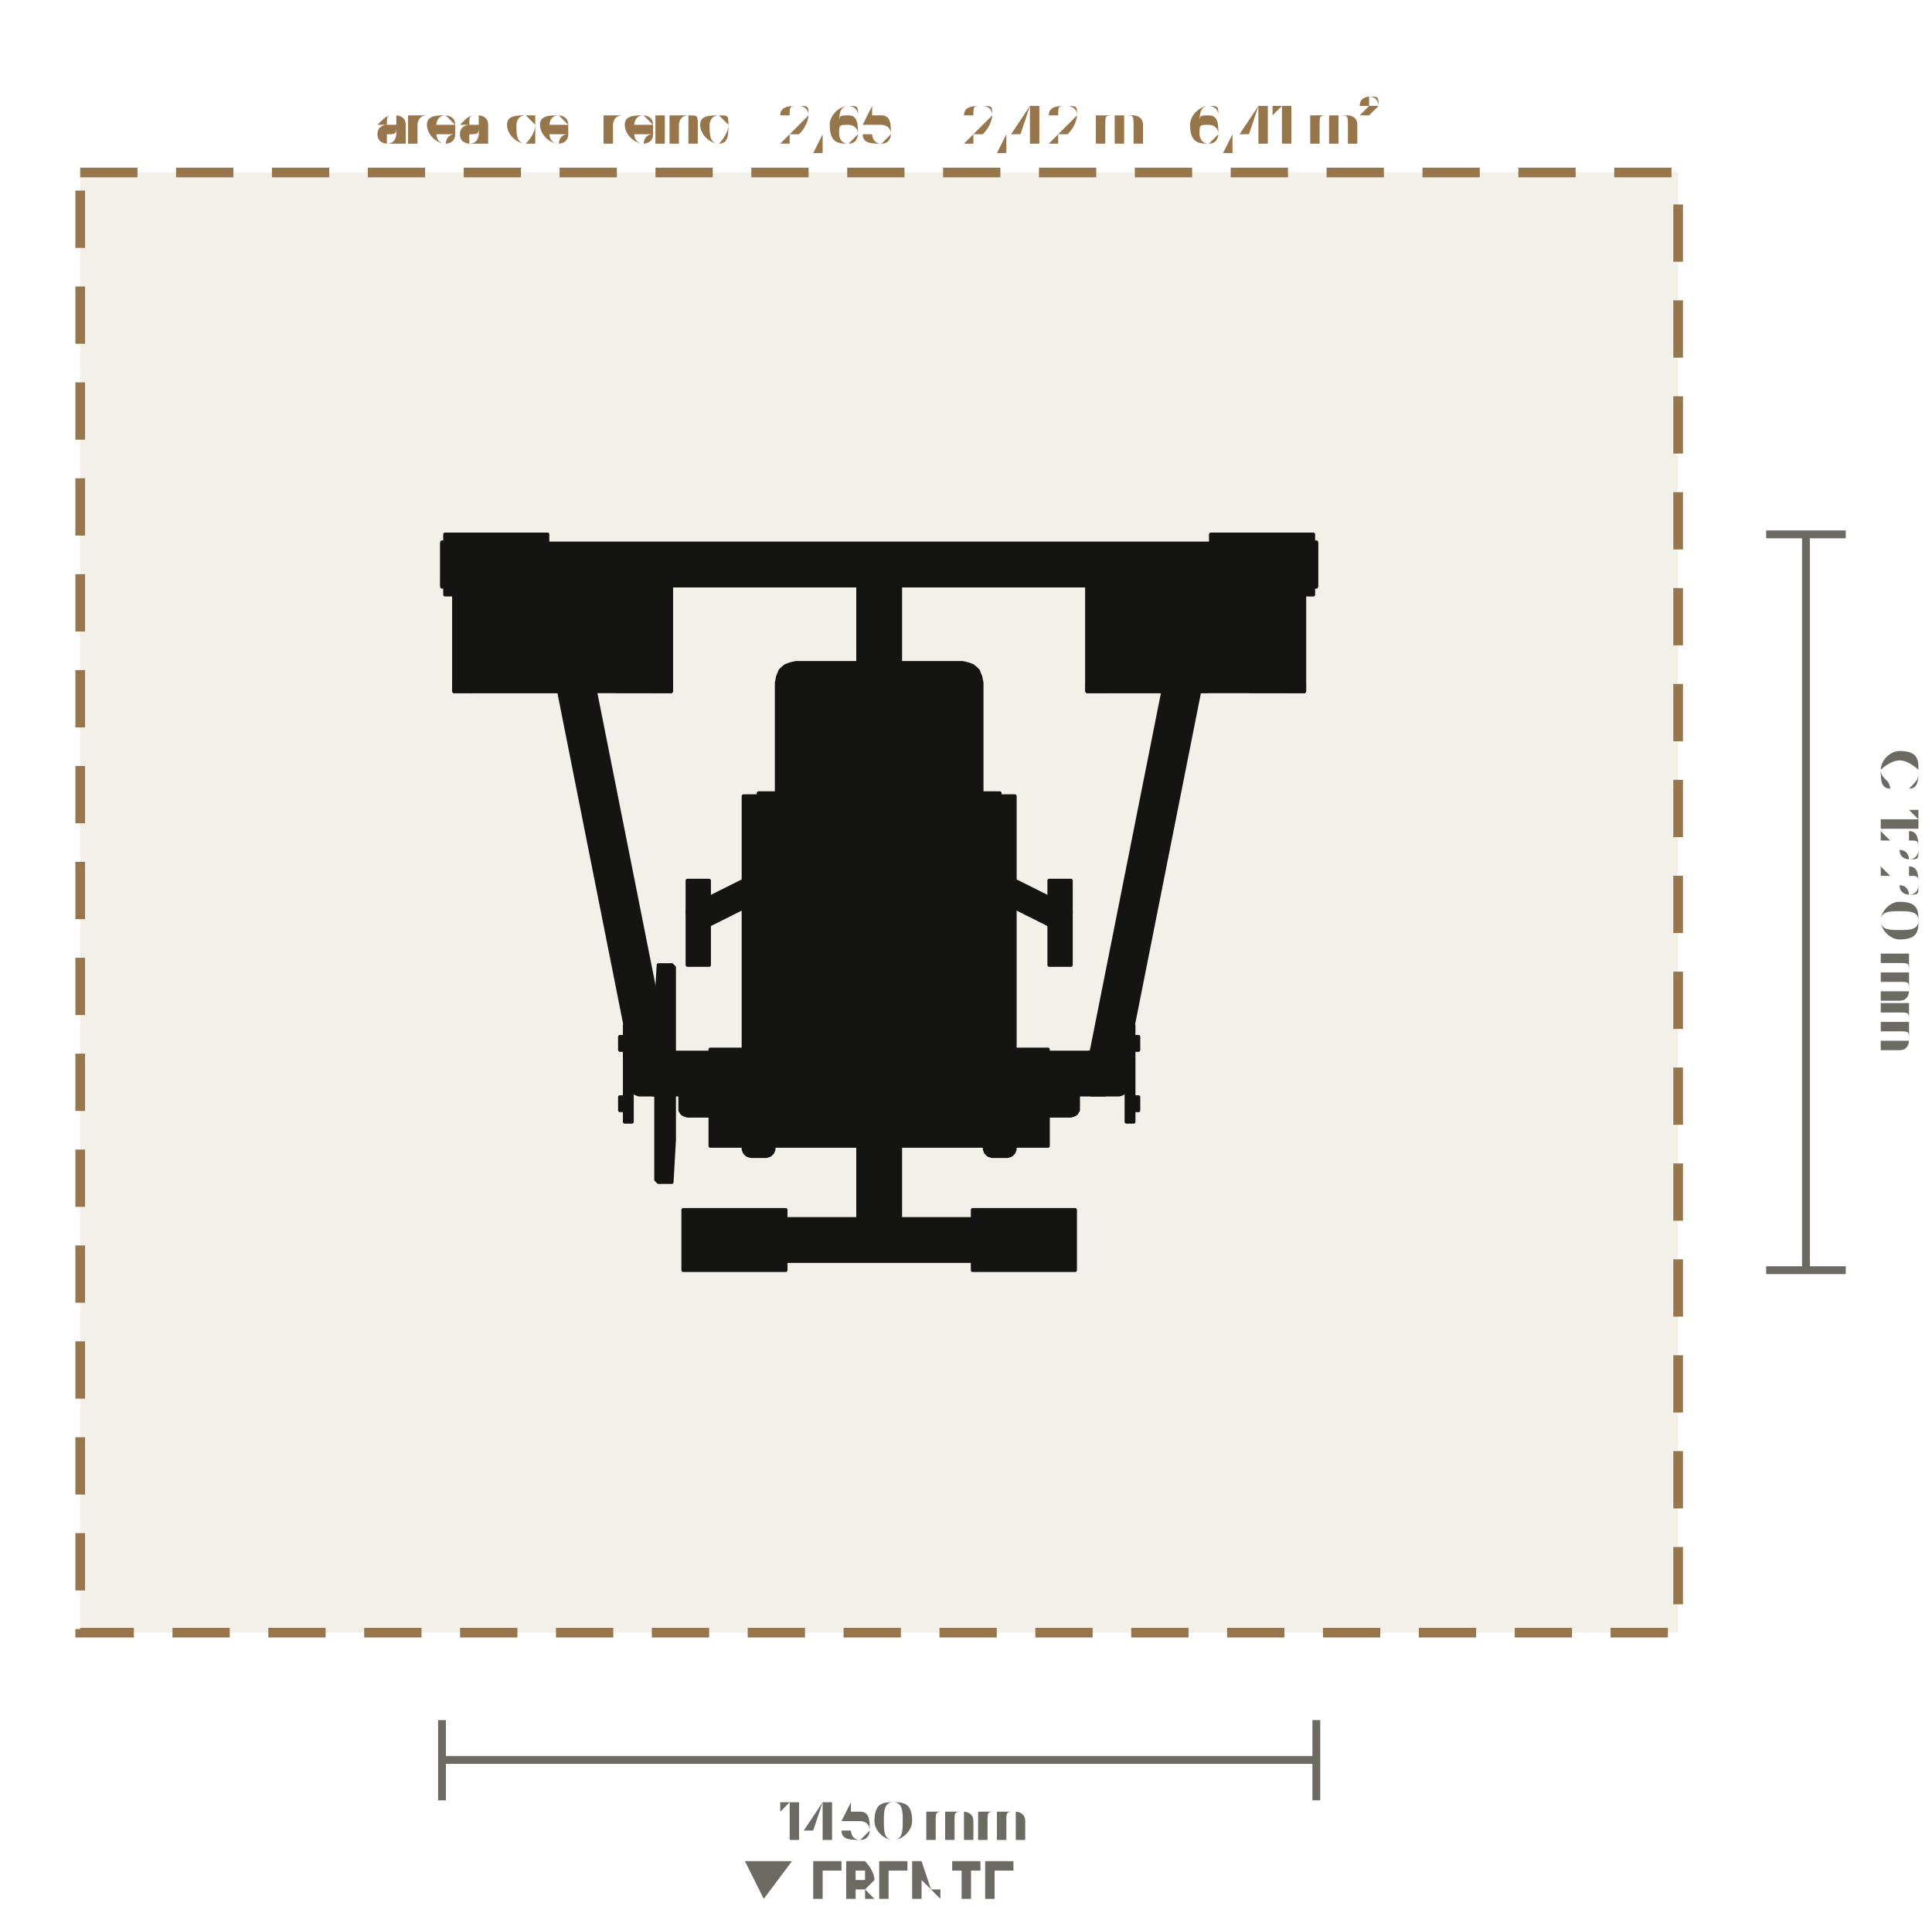
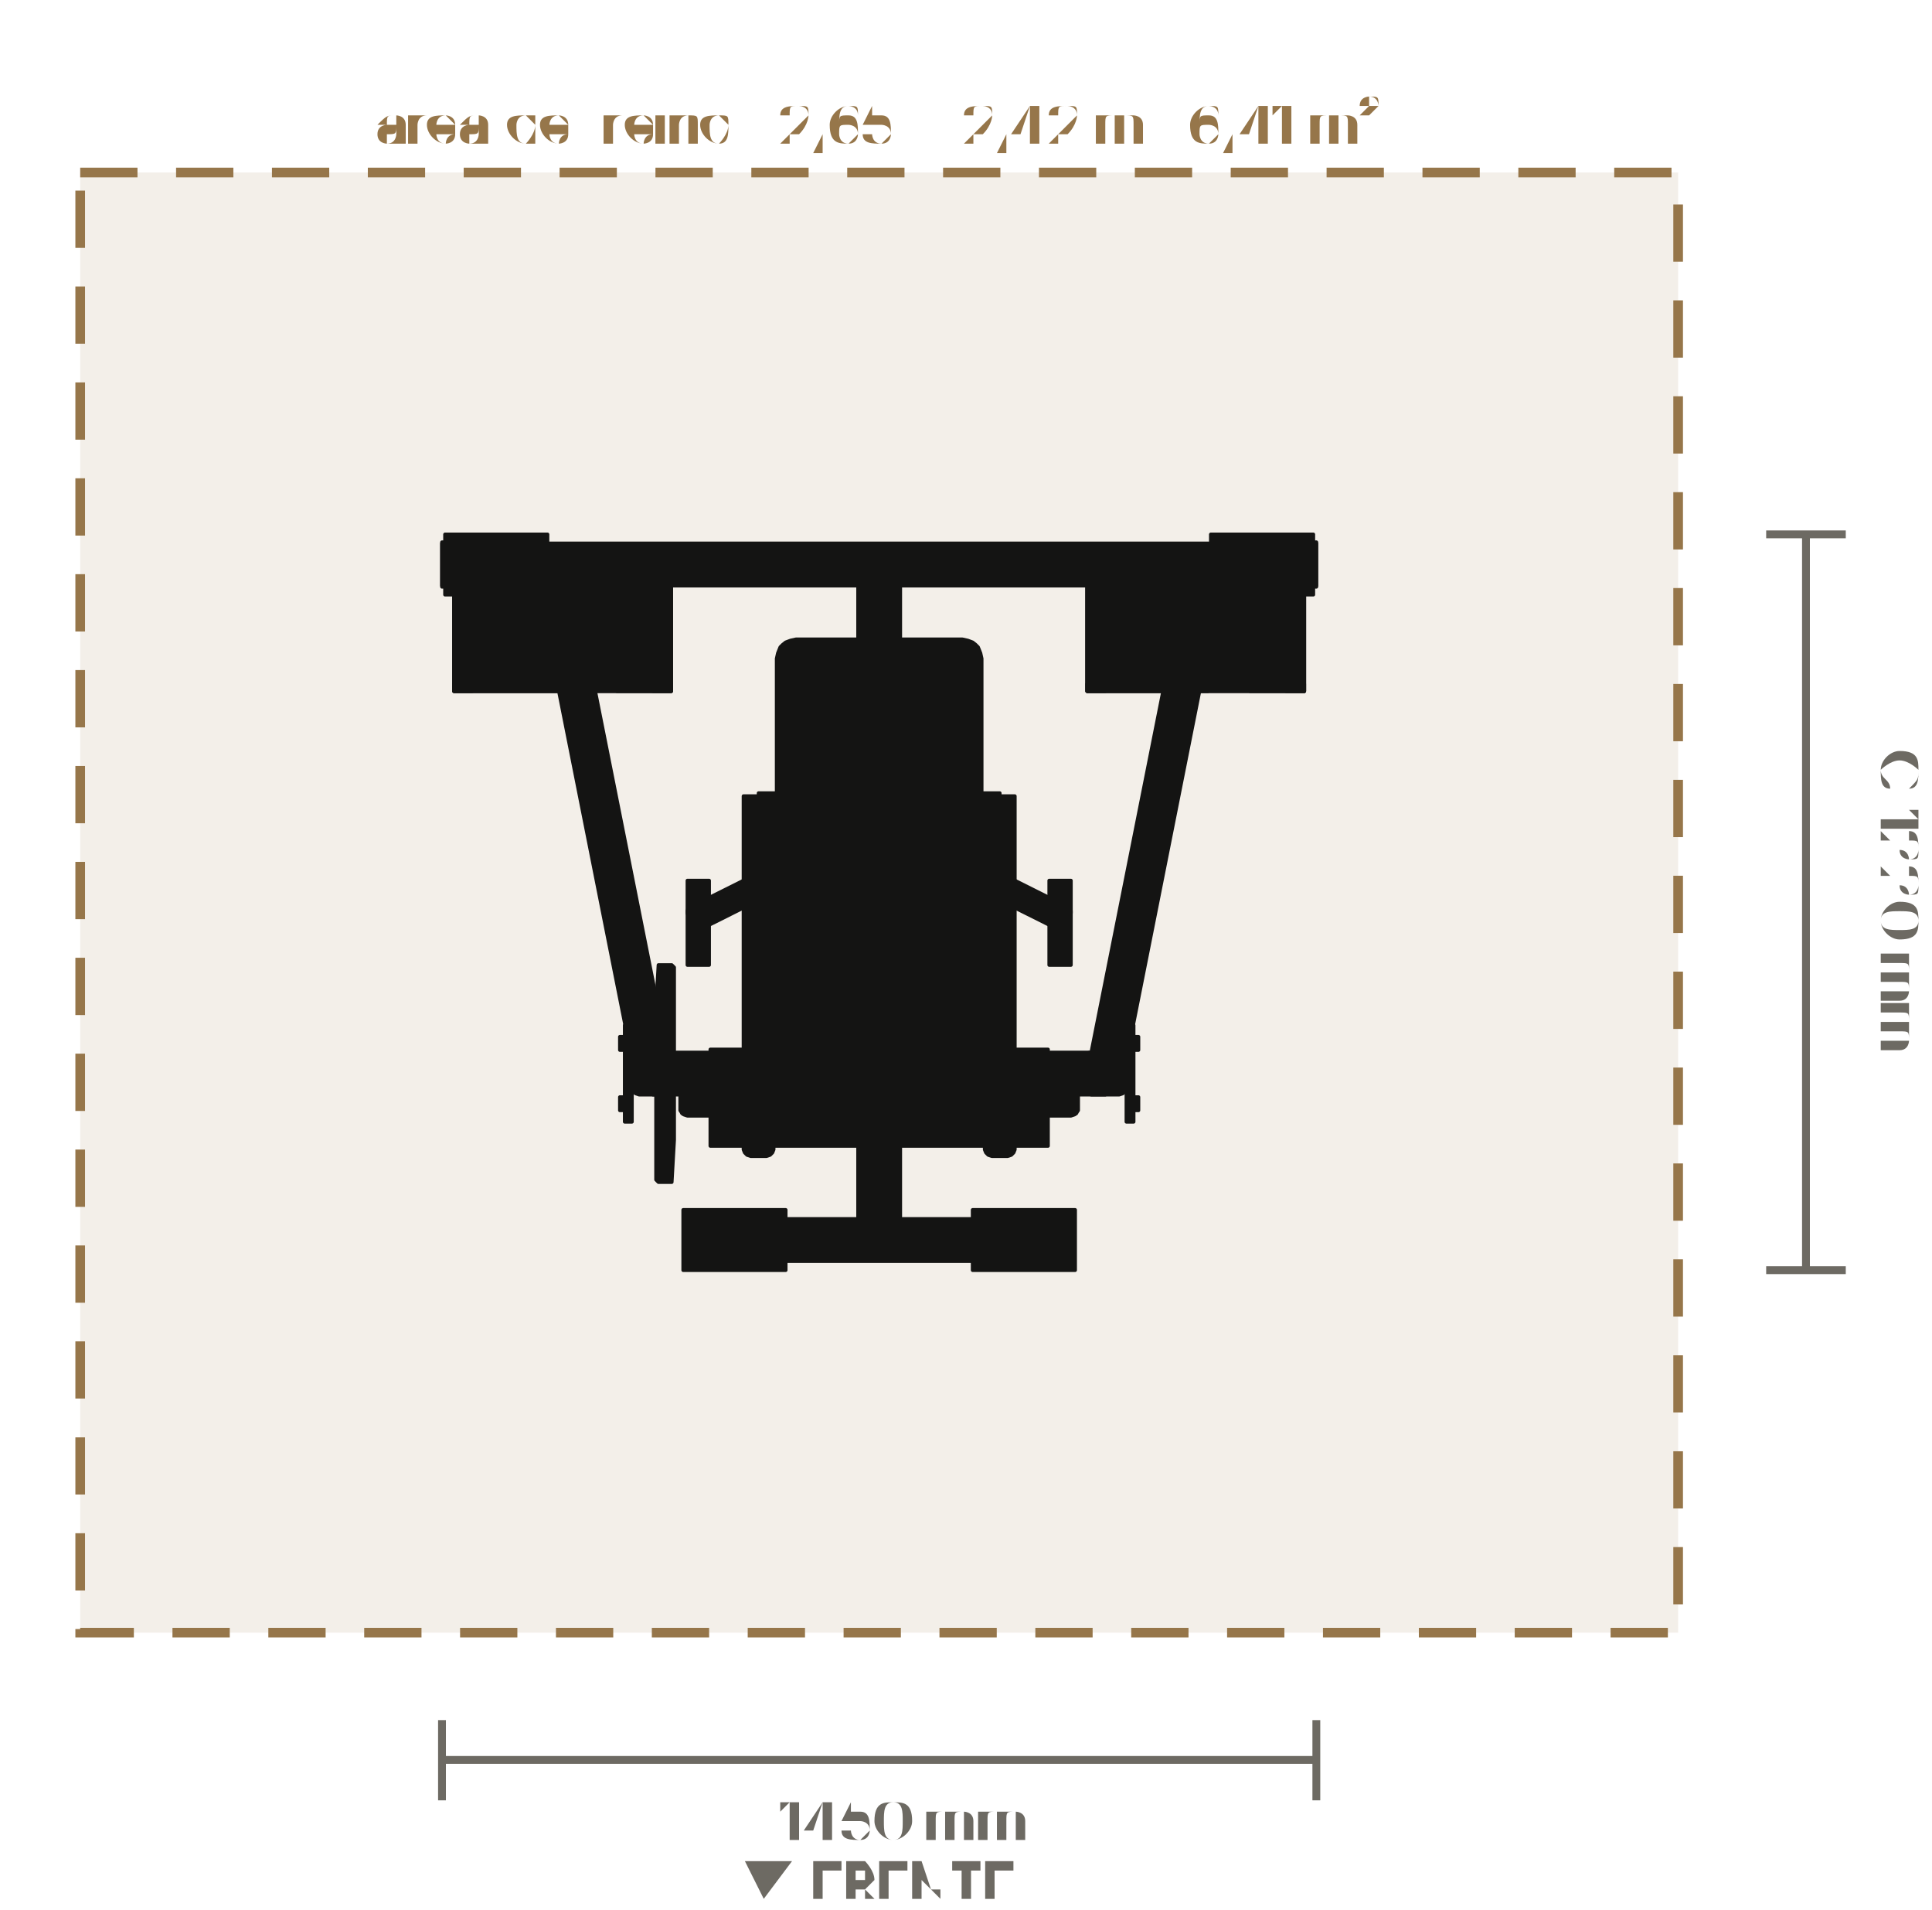
<svg xmlns="http://www.w3.org/2000/svg" viewBox="-1.458 -1.496 3.204 3.166" role="img" aria-label="Planta do Cadeira Extensora Iso-Lateral (LD-B033): 1450 × 1221 mm, com 60 cm de área de treino em volta" data-equipment="LD-B033" data-unit="m">
  <rect class="eq-zone" x="-1.325" y="-1.21" width="2.65" height="2.421" style="fill:#96764a;fill-opacity:.12;stroke:#96764a;stroke-width:0.016;stroke-dasharray:0.095 0.064" />
  <text class="eq-zone-label" x="0" y="-1.258" style="font-family:Barlow,Inter,Arial,sans-serif;font-size:0.091px;fill:#96764a;text-anchor:middle">área de treino · 2,65 × 2,42 m · 6,41 m²</text>
  <g class="eq-parts">
    <polygon class="eq-part" points="-0.725,-0.595 0.725,-0.595 0.725,-0.525 -0.725,-0.525" style="fill:#141413;stroke:#141413;stroke-width:0.006;stroke-linejoin:round" />
    <polygon class="eq-part" points="-0.035,-0.56 0.035,-0.56 0.035,0.56 -0.035,0.56" style="fill:#141413;stroke:#141413;stroke-width:0.006;stroke-linejoin:round" />
    <polygon class="eq-part" points="-0.3,0.525 0.3,0.525 0.3,0.595 -0.3,0.595" style="fill:#141413;stroke:#141413;stroke-width:0.006;stroke-linejoin:round" />
    <polygon class="eq-part" points="-0.72,-0.61 -0.55,-0.61 -0.55,-0.51 -0.72,-0.51" style="fill:#141413;stroke:#141413;stroke-width:0.006;stroke-linejoin:round" />
    <polygon class="eq-part" points="-0.701,-0.56 -0.701,-0.563 -0.7,-0.566 -0.698,-0.568 -0.696,-0.57 -0.693,-0.571 -0.69,-0.571 -0.687,-0.571 -0.684,-0.57 -0.682,-0.568 -0.68,-0.566 -0.679,-0.563 -0.679,-0.56 -0.679,-0.557 -0.68,-0.555 -0.682,-0.553 -0.684,-0.551 -0.687,-0.55 -0.69,-0.549 -0.693,-0.55 -0.696,-0.551 -0.698,-0.553 -0.7,-0.555 -0.701,-0.557" style="fill:#141413;stroke:#141413;stroke-width:0.006;stroke-linejoin:round" />
    <polygon class="eq-part" points="-0.591,-0.56 -0.591,-0.563 -0.59,-0.566 -0.588,-0.568 -0.586,-0.57 -0.583,-0.571 -0.58,-0.571 -0.577,-0.571 -0.575,-0.57 -0.572,-0.568 -0.571,-0.566 -0.569,-0.563 -0.569,-0.56 -0.569,-0.557 -0.571,-0.555 -0.572,-0.553 -0.575,-0.551 -0.577,-0.55 -0.58,-0.549 -0.583,-0.55 -0.586,-0.551 -0.588,-0.553 -0.59,-0.555 -0.591,-0.557" style="fill:#141413;stroke:#141413;stroke-width:0.006;stroke-linejoin:round" />
    <polygon class="eq-part" points="-0.325,0.51 -0.155,0.51 -0.155,0.61 -0.325,0.61" style="fill:#141413;stroke:#141413;stroke-width:0.006;stroke-linejoin:round" />
    <polygon class="eq-part" points="-0.306,0.56 -0.306,0.557 -0.304,0.555 -0.303,0.553 -0.3,0.551 -0.298,0.55 -0.295,0.549 -0.292,0.55 -0.289,0.551 -0.287,0.553 -0.285,0.555 -0.284,0.557 -0.284,0.56 -0.284,0.563 -0.285,0.566 -0.287,0.568 -0.289,0.57 -0.292,0.571 -0.295,0.571 -0.298,0.571 -0.3,0.57 -0.303,0.568 -0.304,0.566 -0.306,0.563" style="fill:#141413;stroke:#141413;stroke-width:0.006;stroke-linejoin:round" />
    <polygon class="eq-part" points="-0.196,0.56 -0.196,0.557 -0.195,0.555 -0.193,0.553 -0.191,0.551 -0.188,0.55 -0.185,0.549 -0.182,0.55 -0.179,0.551 -0.177,0.553 -0.175,0.555 -0.174,0.557 -0.174,0.56 -0.174,0.563 -0.175,0.566 -0.177,0.568 -0.179,0.57 -0.182,0.571 -0.185,0.571 -0.188,0.571 -0.191,0.57 -0.193,0.568 -0.195,0.566 -0.196,0.563" style="fill:#141413;stroke:#141413;stroke-width:0.006;stroke-linejoin:round" />
    <polygon class="eq-part" points="-0.725,-0.597 -0.713,-0.597 -0.713,-0.523 -0.725,-0.523" style="fill:#141413;stroke:#141413;stroke-width:0.006;stroke-linejoin:round" />
    <polygon class="eq-part" points="-0.3,0.523 -0.288,0.523 -0.288,0.597 -0.3,0.597" style="fill:#141413;stroke:#141413;stroke-width:0.006;stroke-linejoin:round" />
    <polygon class="eq-part" points="0.55,-0.61 0.72,-0.61 0.72,-0.51 0.55,-0.51" style="fill:#141413;stroke:#141413;stroke-width:0.006;stroke-linejoin:round" />
    <polygon class="eq-part" points="0.569,-0.56 0.569,-0.563 0.571,-0.566 0.572,-0.568 0.575,-0.57 0.577,-0.571 0.58,-0.571 0.583,-0.571 0.586,-0.57 0.588,-0.568 0.59,-0.566 0.591,-0.563 0.591,-0.56 0.591,-0.557 0.59,-0.555 0.588,-0.553 0.586,-0.551 0.583,-0.55 0.58,-0.549 0.577,-0.55 0.575,-0.551 0.572,-0.553 0.571,-0.555 0.569,-0.557" style="fill:#141413;stroke:#141413;stroke-width:0.006;stroke-linejoin:round" />
    <polygon class="eq-part" points="0.679,-0.56 0.679,-0.563 0.68,-0.566 0.682,-0.568 0.684,-0.57 0.687,-0.571 0.69,-0.571 0.693,-0.571 0.696,-0.57 0.698,-0.568 0.7,-0.566 0.701,-0.563 0.701,-0.56 0.701,-0.557 0.7,-0.555 0.698,-0.553 0.696,-0.551 0.693,-0.55 0.69,-0.549 0.687,-0.55 0.684,-0.551 0.682,-0.553 0.68,-0.555 0.679,-0.557" style="fill:#141413;stroke:#141413;stroke-width:0.006;stroke-linejoin:round" />
    <polygon class="eq-part" points="0.155,0.51 0.325,0.51 0.325,0.61 0.155,0.61" style="fill:#141413;stroke:#141413;stroke-width:0.006;stroke-linejoin:round" />
    <polygon class="eq-part" points="0.174,0.56 0.174,0.557 0.175,0.555 0.177,0.553 0.179,0.551 0.182,0.55 0.185,0.549 0.188,0.55 0.191,0.551 0.193,0.553 0.195,0.555 0.196,0.557 0.196,0.56 0.196,0.563 0.195,0.566 0.193,0.568 0.191,0.57 0.188,0.571 0.185,0.571 0.182,0.571 0.179,0.57 0.177,0.568 0.175,0.566 0.174,0.563" style="fill:#141413;stroke:#141413;stroke-width:0.006;stroke-linejoin:round" />
    <polygon class="eq-part" points="0.284,0.56 0.284,0.557 0.285,0.555 0.287,0.553 0.289,0.551 0.292,0.55 0.295,0.549 0.298,0.55 0.3,0.551 0.303,0.553 0.304,0.555 0.306,0.557 0.306,0.56 0.306,0.563 0.304,0.566 0.303,0.568 0.3,0.57 0.298,0.571 0.295,0.571 0.292,0.571 0.289,0.57 0.287,0.568 0.285,0.566 0.284,0.563" style="fill:#141413;stroke:#141413;stroke-width:0.006;stroke-linejoin:round" />
    <polygon class="eq-part" points="0.713,-0.597 0.725,-0.597 0.725,-0.523 0.713,-0.523" style="fill:#141413;stroke:#141413;stroke-width:0.006;stroke-linejoin:round" />
    <polygon class="eq-part" points="0.288,0.523 0.3,0.523 0.3,0.597 0.288,0.597" style="fill:#141413;stroke:#141413;stroke-width:0.006;stroke-linejoin:round" />
    <polygon class="eq-part" points="-0.705,-0.59 -0.675,-0.59 -0.675,-0.35 -0.705,-0.35" style="fill:#141413;stroke:#141413;stroke-width:0.006;stroke-linejoin:round" />
    <polygon class="eq-part" points="-0.375,-0.59 -0.345,-0.59 -0.345,-0.35 -0.375,-0.35" style="fill:#141413;stroke:#141413;stroke-width:0.006;stroke-linejoin:round" />
    <polygon class="eq-part" points="-0.705,-0.59 -0.345,-0.59 -0.345,-0.35 -0.705,-0.35" style="fill:#141413;stroke:#141413;stroke-width:0.006;stroke-linejoin:round" />
    <polygon class="eq-part" points="-0.705,-0.59 -0.345,-0.59 -0.345,-0.35 -0.705,-0.35" style="fill:#141413;stroke:#141413;stroke-width:0.006;stroke-linejoin:round" />
    <polygon class="eq-part" points="-0.705,-0.362 -0.505,-0.362 -0.505,-0.35 -0.705,-0.35" style="fill:#141413;stroke:#141413;stroke-width:0.006;stroke-linejoin:round" />
    <polygon class="eq-part" points="-0.435,-0.362 -0.345,-0.362 -0.345,-0.35 -0.435,-0.35" style="fill:#141413;stroke:#141413;stroke-width:0.006;stroke-linejoin:round" />
    <polygon class="eq-part" points="-0.615,-0.47 -0.615,-0.473 -0.614,-0.475 -0.612,-0.477 -0.61,-0.479 -0.608,-0.48 -0.605,-0.48 -0.602,-0.48 -0.6,-0.479 -0.598,-0.477 -0.596,-0.475 -0.595,-0.473 -0.595,-0.47 -0.595,-0.468 -0.596,-0.465 -0.598,-0.463 -0.6,-0.462 -0.602,-0.461 -0.605,-0.46 -0.608,-0.461 -0.61,-0.462 -0.612,-0.463 -0.614,-0.465 -0.615,-0.468" style="fill:#141413;stroke:#141413;stroke-width:0.006;stroke-linejoin:round" />
    <polygon class="eq-part" points="-0.455,-0.47 -0.455,-0.473 -0.454,-0.475 -0.452,-0.477 -0.45,-0.479 -0.448,-0.48 -0.445,-0.48 -0.442,-0.48 -0.44,-0.479 -0.438,-0.477 -0.436,-0.475 -0.435,-0.473 -0.435,-0.47 -0.435,-0.468 -0.436,-0.465 -0.438,-0.463 -0.44,-0.462 -0.442,-0.461 -0.445,-0.46 -0.448,-0.461 -0.45,-0.462 -0.452,-0.463 -0.454,-0.465 -0.455,-0.468" style="fill:#141413;stroke:#141413;stroke-width:0.006;stroke-linejoin:round" />
    <polygon class="eq-part" points="-0.655,-0.55 -0.395,-0.55 -0.395,-0.39 -0.655,-0.39" style="fill:#141413;stroke:#141413;stroke-width:0.006;stroke-linejoin:round" />
    <polygon class="eq-part" points="-0.655,-0.55 -0.395,-0.55 -0.395,-0.39 -0.655,-0.39" style="fill:#141413;stroke:#141413;stroke-width:0.006;stroke-linejoin:round" />
    <polygon class="eq-part" points="-0.529,-0.47 -0.529,-0.471 -0.528,-0.472 -0.528,-0.473 -0.527,-0.474 -0.526,-0.474 -0.525,-0.474 -0.524,-0.474 -0.523,-0.474 -0.522,-0.473 -0.521,-0.472 -0.521,-0.471 -0.521,-0.47 -0.521,-0.469 -0.521,-0.468 -0.522,-0.468 -0.523,-0.467 -0.524,-0.467 -0.525,-0.466 -0.526,-0.467 -0.527,-0.467 -0.528,-0.468 -0.528,-0.468 -0.529,-0.469" style="fill:#141413;stroke:#141413;stroke-width:0.006;stroke-linejoin:round" />
    <polygon class="eq-part" points="-0.645,-0.535 -0.405,-0.535 -0.405,-0.405 -0.645,-0.405" style="fill:#141413;stroke:#141413;stroke-width:0.006;stroke-linejoin:round" />
    <polygon class="eq-part" points="-0.645,-0.535 -0.405,-0.535 -0.405,-0.405 -0.645,-0.405" style="fill:#141413;stroke:#141413;stroke-width:0.006;stroke-linejoin:round" />
    <polygon class="eq-part" points="-0.645,-0.535 -0.405,-0.535 -0.405,-0.405 -0.645,-0.405" style="fill:#141413;stroke:#141413;stroke-width:0.006;stroke-linejoin:round" />
    <polygon class="eq-part" points="-0.645,-0.535 -0.405,-0.535 -0.405,-0.405 -0.645,-0.405" style="fill:#141413;stroke:#141413;stroke-width:0.006;stroke-linejoin:round" />
    <polygon class="eq-part" points="-0.645,-0.535 -0.405,-0.535 -0.405,-0.405 -0.645,-0.405" style="fill:#141413;stroke:#141413;stroke-width:0.006;stroke-linejoin:round" />
    <polygon class="eq-part" points="-0.645,-0.535 -0.405,-0.535 -0.405,-0.405 -0.645,-0.405" style="fill:#141413;stroke:#141413;stroke-width:0.006;stroke-linejoin:round" />
    <polygon class="eq-part" points="-0.645,-0.535 -0.405,-0.535 -0.405,-0.405 -0.645,-0.405" style="fill:#141413;stroke:#141413;stroke-width:0.006;stroke-linejoin:round" />
    <polygon class="eq-part" points="-0.645,-0.535 -0.405,-0.535 -0.405,-0.405 -0.645,-0.405" style="fill:#141413;stroke:#141413;stroke-width:0.006;stroke-linejoin:round" />
    <polygon class="eq-part" points="-0.645,-0.535 -0.405,-0.535 -0.405,-0.405 -0.645,-0.405" style="fill:#141413;stroke:#141413;stroke-width:0.006;stroke-linejoin:round" />
    <polygon class="eq-part" points="-0.531,-0.47 -0.531,-0.472 -0.53,-0.473 -0.529,-0.475 -0.528,-0.476 -0.527,-0.476 -0.525,-0.476 -0.523,-0.476 -0.522,-0.476 -0.521,-0.475 -0.52,-0.473 -0.519,-0.472 -0.519,-0.47 -0.519,-0.469 -0.52,-0.467 -0.521,-0.466 -0.522,-0.465 -0.523,-0.465 -0.525,-0.464 -0.527,-0.465 -0.528,-0.465 -0.529,-0.466 -0.53,-0.467 -0.531,-0.469" style="fill:#141413;stroke:#141413;stroke-width:0.006;stroke-linejoin:round" />
    <polygon class="eq-part" points="-0.531,-0.425 -0.519,-0.425 -0.519,-0.355 -0.531,-0.355" style="fill:#141413;stroke:#141413;stroke-width:0.006;stroke-linejoin:round" />
    <polygon class="eq-part" points="-0.675,-0.59 -0.375,-0.59 -0.375,-0.578 -0.675,-0.578" style="fill:#141413;stroke:#141413;stroke-width:0.006;stroke-linejoin:round" />
    <polygon class="eq-part" points="0.345,-0.59 0.375,-0.59 0.375,-0.35 0.345,-0.35" style="fill:#141413;stroke:#141413;stroke-width:0.006;stroke-linejoin:round" />
    <polygon class="eq-part" points="0.675,-0.59 0.705,-0.59 0.705,-0.35 0.675,-0.35" style="fill:#141413;stroke:#141413;stroke-width:0.006;stroke-linejoin:round" />
    <polygon class="eq-part" points="0.345,-0.59 0.705,-0.59 0.705,-0.35 0.345,-0.35" style="fill:#141413;stroke:#141413;stroke-width:0.006;stroke-linejoin:round" />
    <polygon class="eq-part" points="0.345,-0.59 0.705,-0.59 0.705,-0.35 0.345,-0.35" style="fill:#141413;stroke:#141413;stroke-width:0.006;stroke-linejoin:round" />
    <polygon class="eq-part" points="0.345,-0.362 0.545,-0.362 0.545,-0.35 0.345,-0.35" style="fill:#141413;stroke:#141413;stroke-width:0.006;stroke-linejoin:round" />
    <polygon class="eq-part" points="0.615,-0.362 0.705,-0.362 0.705,-0.35 0.615,-0.35" style="fill:#141413;stroke:#141413;stroke-width:0.006;stroke-linejoin:round" />
    <polygon class="eq-part" points="0.435,-0.47 0.435,-0.473 0.436,-0.475 0.438,-0.477 0.44,-0.479 0.442,-0.48 0.445,-0.48 0.448,-0.48 0.45,-0.479 0.452,-0.477 0.454,-0.475 0.455,-0.473 0.455,-0.47 0.455,-0.468 0.454,-0.465 0.452,-0.463 0.45,-0.462 0.448,-0.461 0.445,-0.46 0.442,-0.461 0.44,-0.462 0.438,-0.463 0.436,-0.465 0.435,-0.468" style="fill:#141413;stroke:#141413;stroke-width:0.006;stroke-linejoin:round" />
    <polygon class="eq-part" points="0.595,-0.47 0.595,-0.473 0.596,-0.475 0.598,-0.477 0.6,-0.479 0.602,-0.48 0.605,-0.48 0.608,-0.48 0.61,-0.479 0.612,-0.477 0.614,-0.475 0.615,-0.473 0.615,-0.47 0.615,-0.468 0.614,-0.465 0.612,-0.463 0.61,-0.462 0.608,-0.461 0.605,-0.46 0.602,-0.461 0.6,-0.462 0.598,-0.463 0.596,-0.465 0.595,-0.468" style="fill:#141413;stroke:#141413;stroke-width:0.006;stroke-linejoin:round" />
    <polygon class="eq-part" points="0.395,-0.55 0.655,-0.55 0.655,-0.39 0.395,-0.39" style="fill:#141413;stroke:#141413;stroke-width:0.006;stroke-linejoin:round" />
    <polygon class="eq-part" points="0.395,-0.55 0.655,-0.55 0.655,-0.39 0.395,-0.39" style="fill:#141413;stroke:#141413;stroke-width:0.006;stroke-linejoin:round" />
    <polygon class="eq-part" points="0.521,-0.47 0.521,-0.471 0.521,-0.472 0.522,-0.473 0.523,-0.474 0.524,-0.474 0.525,-0.474 0.526,-0.474 0.527,-0.474 0.528,-0.473 0.528,-0.472 0.529,-0.471 0.529,-0.47 0.529,-0.469 0.528,-0.468 0.528,-0.468 0.527,-0.467 0.526,-0.467 0.525,-0.466 0.524,-0.467 0.523,-0.467 0.522,-0.468 0.521,-0.468 0.521,-0.469" style="fill:#141413;stroke:#141413;stroke-width:0.006;stroke-linejoin:round" />
    <polygon class="eq-part" points="0.405,-0.535 0.645,-0.535 0.645,-0.405 0.405,-0.405" style="fill:#141413;stroke:#141413;stroke-width:0.006;stroke-linejoin:round" />
    <polygon class="eq-part" points="0.405,-0.535 0.645,-0.535 0.645,-0.405 0.405,-0.405" style="fill:#141413;stroke:#141413;stroke-width:0.006;stroke-linejoin:round" />
    <polygon class="eq-part" points="0.405,-0.535 0.645,-0.535 0.645,-0.405 0.405,-0.405" style="fill:#141413;stroke:#141413;stroke-width:0.006;stroke-linejoin:round" />
    <polygon class="eq-part" points="0.405,-0.535 0.645,-0.535 0.645,-0.405 0.405,-0.405" style="fill:#141413;stroke:#141413;stroke-width:0.006;stroke-linejoin:round" />
    <polygon class="eq-part" points="0.405,-0.535 0.645,-0.535 0.645,-0.405 0.405,-0.405" style="fill:#141413;stroke:#141413;stroke-width:0.006;stroke-linejoin:round" />
    <polygon class="eq-part" points="0.405,-0.535 0.645,-0.535 0.645,-0.405 0.405,-0.405" style="fill:#141413;stroke:#141413;stroke-width:0.006;stroke-linejoin:round" />
    <polygon class="eq-part" points="0.405,-0.535 0.645,-0.535 0.645,-0.405 0.405,-0.405" style="fill:#141413;stroke:#141413;stroke-width:0.006;stroke-linejoin:round" />
    <polygon class="eq-part" points="0.405,-0.535 0.645,-0.535 0.645,-0.405 0.405,-0.405" style="fill:#141413;stroke:#141413;stroke-width:0.006;stroke-linejoin:round" />
    <polygon class="eq-part" points="0.405,-0.535 0.645,-0.535 0.645,-0.405 0.405,-0.405" style="fill:#141413;stroke:#141413;stroke-width:0.006;stroke-linejoin:round" />
    <polygon class="eq-part" points="0.519,-0.47 0.519,-0.472 0.52,-0.473 0.521,-0.475 0.522,-0.476 0.523,-0.476 0.525,-0.476 0.527,-0.476 0.528,-0.476 0.529,-0.475 0.53,-0.473 0.531,-0.472 0.531,-0.47 0.531,-0.469 0.53,-0.467 0.529,-0.466 0.528,-0.465 0.527,-0.465 0.525,-0.464 0.523,-0.465 0.522,-0.465 0.521,-0.466 0.52,-0.467 0.519,-0.469" style="fill:#141413;stroke:#141413;stroke-width:0.006;stroke-linejoin:round" />
    <polygon class="eq-part" points="0.519,-0.425 0.531,-0.425 0.531,-0.355 0.519,-0.355" style="fill:#141413;stroke:#141413;stroke-width:0.006;stroke-linejoin:round" />
    <polygon class="eq-part" points="0.375,-0.59 0.675,-0.59 0.675,-0.578 0.375,-0.578" style="fill:#141413;stroke:#141413;stroke-width:0.006;stroke-linejoin:round" />
    <polygon class="eq-part" points="-0.035,0.021 -0.035,0.018 -0.033,0.015 -0.032,0.012 -0.029,0.01 -0.026,0.009 -0.023,0.009 0.023,0.009 0.026,0.009 0.029,0.01 0.032,0.012 0.033,0.015 0.035,0.018 0.035,0.021 0.035,0.067 0.035,0.07 0.033,0.073 0.032,0.075 0.029,0.077 0.026,0.078 0.023,0.079 -0.023,0.079 -0.026,0.078 -0.029,0.077 -0.032,0.075 -0.033,0.073 -0.035,0.07 -0.035,0.067" style="fill:#141413;stroke:#141413;stroke-width:0.006;stroke-linejoin:round" />
    <polygon class="eq-part" points="0.035,0.021 0.047,0.021 0.047,0.066 0.035,0.066" style="fill:#141413;stroke:#141413;stroke-width:0.006;stroke-linejoin:round" />
    <polygon class="eq-part" points="0.033,0.044 0.033,0.042 0.033,0.04 0.033,0.039 0.034,0.038 0.034,0.037 0.035,0.037 0.115,0.037 0.116,0.037 0.116,0.038 0.117,0.039 0.117,0.04 0.117,0.042 0.117,0.044 0.117,0.046 0.117,0.047 0.117,0.049 0.116,0.05 0.116,0.051 0.115,0.051 0.035,0.051 0.034,0.051 0.034,0.05 0.033,0.049 0.033,0.047 0.033,0.046" style="fill:#141413;stroke:#141413;stroke-width:0.006;stroke-linejoin:round" />
    <polygon class="eq-part" points="-0.22,-0.144 -0.218,-0.154 -0.215,-0.162 -0.21,-0.167 -0.206,-0.171 -0.198,-0.174 -0.188,-0.176 0.188,-0.176 0.198,-0.174 0.206,-0.171 0.21,-0.167 0.215,-0.162 0.218,-0.154 0.22,-0.144 0.22,0.232 0.218,0.242 0.215,0.249 0.21,0.254 0.206,0.258 0.198,0.262 0.188,0.264 -0.188,0.264 -0.198,0.262 -0.206,0.258 -0.21,0.254 -0.215,0.249 -0.218,0.242 -0.22,0.232" style="fill:#141413;stroke:#141413;stroke-width:0.006;stroke-linejoin:round" />
-     <polygon class="eq-part" points="-0.17,-0.364 -0.168,-0.374 -0.164,-0.384 -0.16,-0.388 -0.155,-0.392 -0.147,-0.395 -0.138,-0.397 0.138,-0.397 0.147,-0.395 0.155,-0.392 0.16,-0.388 0.164,-0.384 0.168,-0.374 0.17,-0.364 0.17,-0.177 0.168,-0.167 0.164,-0.158 0.16,-0.153 0.155,-0.149 0.147,-0.146 0.138,-0.144 -0.138,-0.144 -0.147,-0.146 -0.155,-0.149 -0.16,-0.153 -0.164,-0.158 -0.168,-0.167 -0.17,-0.177" style="fill:#141413;stroke:#141413;stroke-width:0.006;stroke-linejoin:round" />
-     <polygon class="eq-part" points="-0.03,-0.396 -0.028,-0.402 -0.024,-0.406 -0.018,-0.407 0.018,-0.407 0.024,-0.406 0.028,-0.402 0.03,-0.396 0.03,-0.218 0.028,-0.212 0.024,-0.208 0.018,-0.206 -0.018,-0.206 -0.024,-0.208 -0.028,-0.212 -0.03,-0.218" style="fill:#141413;stroke:#141413;stroke-width:0.006;stroke-linejoin:round" />
+     <polygon class="eq-part" points="-0.17,-0.404 -0.168,-0.413 -0.164,-0.423 -0.16,-0.427 -0.155,-0.431 -0.147,-0.434 -0.138,-0.436 0.138,-0.436 0.147,-0.434 0.155,-0.431 0.16,-0.427 0.164,-0.423 0.168,-0.413 0.17,-0.404 0.17,-0.177 0.168,-0.167 0.164,-0.158 0.16,-0.153 0.155,-0.149 0.147,-0.146 0.138,-0.144 -0.138,-0.144 -0.147,-0.146 -0.155,-0.149 -0.16,-0.153 -0.164,-0.158 -0.168,-0.167 -0.17,-0.177" style="fill:#141413;stroke:#141413;stroke-width:0.006;stroke-linejoin:round" />
+     <polygon class="eq-part" points="-0.03,-0.415 -0.028,-0.421 -0.024,-0.425 -0.018,-0.427 0.018,-0.427 0.024,-0.425 0.028,-0.421 0.03,-0.415 0.03,-0.218 0.028,-0.212 0.024,-0.208 0.018,-0.206 -0.018,-0.206 -0.024,-0.208 -0.028,-0.212 -0.03,-0.218" style="fill:#141413;stroke:#141413;stroke-width:0.006;stroke-linejoin:round" />
    <polygon class="eq-part" points="-0.225,-0.176 -0.175,-0.176 -0.175,0.41 -0.177,0.415 -0.181,0.419 -0.187,0.421 -0.213,0.421 -0.219,0.419 -0.223,0.415 -0.225,0.41" style="fill:#141413;stroke:#141413;stroke-width:0.006;stroke-linejoin:round" />
    <polygon class="eq-part" points="0.175,-0.176 0.225,-0.176 0.225,0.41 0.223,0.415 0.219,0.419 0.213,0.421 0.187,0.421 0.181,0.419 0.177,0.415 0.175,0.41" style="fill:#141413;stroke:#141413;stroke-width:0.006;stroke-linejoin:round" />
    <polygon class="eq-part" points="-0.2,-0.181 0.2,-0.181 0.2,-0.131 -0.2,-0.131" style="fill:#141413;stroke:#141413;stroke-width:0.006;stroke-linejoin:round" />
    <polygon class="eq-part" points="-0.318,0.016 -0.318,0.014 -0.317,0.012 -0.317,0.01 -0.315,0.009 -0.203,-0.047 -0.201,-0.048 -0.199,-0.048 -0.197,-0.047 -0.196,-0.045 -0.194,-0.044 -0.193,-0.042 -0.183,-0.023 -0.182,-0.021 -0.182,-0.018 -0.182,-0.016 -0.183,-0.014 -0.183,-0.012 -0.185,-0.011 -0.297,0.045 -0.299,0.045 -0.301,0.045 -0.303,0.044 -0.304,0.043 -0.306,0.041 -0.307,0.039 -0.317,0.021 -0.318,0.018" style="fill:#141413;stroke:#141413;stroke-width:0.006;stroke-linejoin:round" />
    <polygon class="eq-part" points="-0.318,-0.036 -0.282,-0.036 -0.282,0.104 -0.318,0.104" style="fill:#141413;stroke:#141413;stroke-width:0.006;stroke-linejoin:round" />
    <polygon class="eq-part" points="0.182,-0.018 0.182,-0.021 0.183,-0.023 0.193,-0.042 0.194,-0.044 0.196,-0.045 0.197,-0.047 0.199,-0.048 0.201,-0.048 0.203,-0.047 0.315,0.009 0.317,0.01 0.317,0.012 0.318,0.014 0.318,0.016 0.318,0.018 0.317,0.021 0.307,0.039 0.306,0.041 0.304,0.043 0.303,0.044 0.301,0.045 0.299,0.045 0.297,0.045 0.185,-0.011 0.183,-0.012 0.183,-0.014 0.182,-0.016" style="fill:#141413;stroke:#141413;stroke-width:0.006;stroke-linejoin:round" />
    <polygon class="eq-part" points="0.282,-0.036 0.318,-0.036 0.318,0.104 0.282,0.104" style="fill:#141413;stroke:#141413;stroke-width:0.006;stroke-linejoin:round" />
    <polygon class="eq-part" points="-0.04,0.244 0.04,0.244 0.04,0.324 -0.04,0.324" style="fill:#141413;stroke:#141413;stroke-width:0.006;stroke-linejoin:round" />
    <polygon class="eq-part" points="-0.37,0.174 -0.366,0.104 -0.344,0.104 -0.34,0.108 -0.34,0.394 -0.344,0.464 -0.366,0.464 -0.37,0.46" style="fill:#141413;stroke:#141413;stroke-width:0.006;stroke-linejoin:round" />
    <polygon class="eq-part" points="0.27,0.266 0.27,0.263 0.272,0.26 0.274,0.257 0.276,0.256 0.279,0.254 0.282,0.254 0.318,0.254 0.321,0.254 0.324,0.256 0.327,0.257 0.328,0.26 0.33,0.263 0.33,0.266 0.33,0.342 0.33,0.345 0.328,0.348 0.327,0.35 0.324,0.352 0.321,0.353 0.318,0.354 0.282,0.354 0.279,0.353 0.276,0.352 0.274,0.35 0.272,0.348 0.27,0.345 0.27,0.342" style="fill:#141413;stroke:#141413;stroke-width:0.006;stroke-linejoin:round" />
    <polygon class="eq-part" points="-0.33,0.266 -0.33,0.263 -0.328,0.26 -0.327,0.257 -0.324,0.256 -0.321,0.254 -0.318,0.254 -0.282,0.254 -0.279,0.254 -0.276,0.256 -0.274,0.257 -0.272,0.26 -0.27,0.263 -0.27,0.266 -0.27,0.342 -0.27,0.345 -0.272,0.348 -0.274,0.35 -0.276,0.352 -0.279,0.353 -0.282,0.354 -0.318,0.354 -0.321,0.353 -0.324,0.352 -0.327,0.35 -0.328,0.348 -0.33,0.345 -0.33,0.342" style="fill:#141413;stroke:#141413;stroke-width:0.006;stroke-linejoin:round" />
    <polygon class="eq-part" points="-0.28,0.244 0.28,0.244 0.28,0.404 -0.28,0.404" style="fill:#141413;stroke:#141413;stroke-width:0.006;stroke-linejoin:round" />
    <polygon class="eq-part" points="0.34,0.261 0.34,0.258 0.342,0.255 0.344,0.252 0.346,0.25 0.349,0.249 0.352,0.249 0.398,0.249 0.401,0.249 0.404,0.25 0.406,0.252 0.408,0.255 0.41,0.258 0.41,0.261 0.41,0.307 0.41,0.31 0.408,0.313 0.406,0.315 0.404,0.317 0.401,0.318 0.398,0.319 0.352,0.319 0.349,0.318 0.346,0.317 0.344,0.315 0.342,0.313 0.34,0.31 0.34,0.307" style="fill:#141413;stroke:#141413;stroke-width:0.006;stroke-linejoin:round" />
    <polygon class="eq-part" points="-0.41,0.261 -0.41,0.258 -0.408,0.255 -0.406,0.252 -0.404,0.25 -0.401,0.249 -0.398,0.249 -0.352,0.249 -0.349,0.249 -0.346,0.25 -0.344,0.252 -0.342,0.255 -0.34,0.258 -0.34,0.261 -0.34,0.307 -0.34,0.31 -0.342,0.313 -0.344,0.315 -0.346,0.317 -0.349,0.318 -0.352,0.319 -0.398,0.319 -0.401,0.318 -0.404,0.317 -0.406,0.315 -0.408,0.313 -0.41,0.31 -0.41,0.307" style="fill:#141413;stroke:#141413;stroke-width:0.006;stroke-linejoin:round" />
    <polygon class="eq-part" points="-0.375,0.249 0.375,0.249 0.375,0.319 -0.375,0.319" style="fill:#141413;stroke:#141413;stroke-width:0.006;stroke-linejoin:round" />
    <polygon class="eq-part" points="0.41,0.204 0.422,0.204 0.422,0.364 0.41,0.364" style="fill:#141413;stroke:#141413;stroke-width:0.006;stroke-linejoin:round" />
    <polygon class="eq-part" points="0.422,0.223 0.43,0.223 0.43,0.245 0.422,0.245" style="fill:#141413;stroke:#141413;stroke-width:0.006;stroke-linejoin:round" />
    <polygon class="eq-part" points="0.422,0.323 0.43,0.323 0.43,0.345 0.422,0.345" style="fill:#141413;stroke:#141413;stroke-width:0.006;stroke-linejoin:round" />
    <polygon class="eq-part" points="-0.422,0.204 -0.41,0.204 -0.41,0.364 -0.422,0.364" style="fill:#141413;stroke:#141413;stroke-width:0.006;stroke-linejoin:round" />
    <polygon class="eq-part" points="-0.43,0.223 -0.422,0.223 -0.422,0.245 -0.43,0.245" style="fill:#141413;stroke:#141413;stroke-width:0.006;stroke-linejoin:round" />
    <polygon class="eq-part" points="-0.43,0.323 -0.422,0.323 -0.422,0.345 -0.43,0.345" style="fill:#141413;stroke:#141413;stroke-width:0.006;stroke-linejoin:round" />
    <polygon class="eq-part" points="0.346,0.278 0.496,-0.476 0.554,-0.465 0.404,0.29" style="fill:#141413;stroke:#141413;stroke-width:0.006;stroke-linejoin:round" />
    <polygon class="eq-part" points="-0.554,-0.465 -0.496,-0.476 -0.346,0.278 -0.404,0.29" style="fill:#141413;stroke:#141413;stroke-width:0.006;stroke-linejoin:round" />
  </g>
  <line class="eq-dim" x1="-0.725" y1="1.422" x2="0.725" y2="1.422" style="stroke:#6d6a63;stroke-width:0.013" />
  <line class="eq-dim" x1="-0.725" y1="1.356" x2="-0.725" y2="1.489" style="stroke:#6d6a63;stroke-width:0.013" />
  <line class="eq-dim" x1="0.725" y1="1.356" x2="0.725" y2="1.489" style="stroke:#6d6a63;stroke-width:0.013" />
  <text class="eq-text" x="0" y="1.556" style="font-family:Barlow,Inter,Arial,sans-serif;font-size:0.095px;fill:#6d6a63;text-anchor:middle">L 1450 mm</text>
  <line class="eq-dim" x1="1.537" y1="-0.61" x2="1.537" y2="0.61" style="stroke:#6d6a63;stroke-width:0.013" />
  <line class="eq-dim" x1="1.471" y1="-0.61" x2="1.603" y2="-0.61" style="stroke:#6d6a63;stroke-width:0.013" />
  <line class="eq-dim" x1="1.471" y1="0.61" x2="1.603" y2="0.61" style="stroke:#6d6a63;stroke-width:0.013" />
  <text class="eq-text" x="1.661" y="0" transform="rotate(90 1.661 0)" style="font-family:Barlow,Inter,Arial,sans-serif;font-size:0.095px;fill:#6d6a63;text-anchor:middle">C 1220 mm</text>
  <text class="eq-text" x="0" y="1.651" style="font-family:Barlow,Inter,Arial,sans-serif;font-size:0.095px;fill:#6d6a63;text-anchor:middle;font-size:0.076px;letter-spacing:.1em">▼ FRENTE</text>
</svg>
